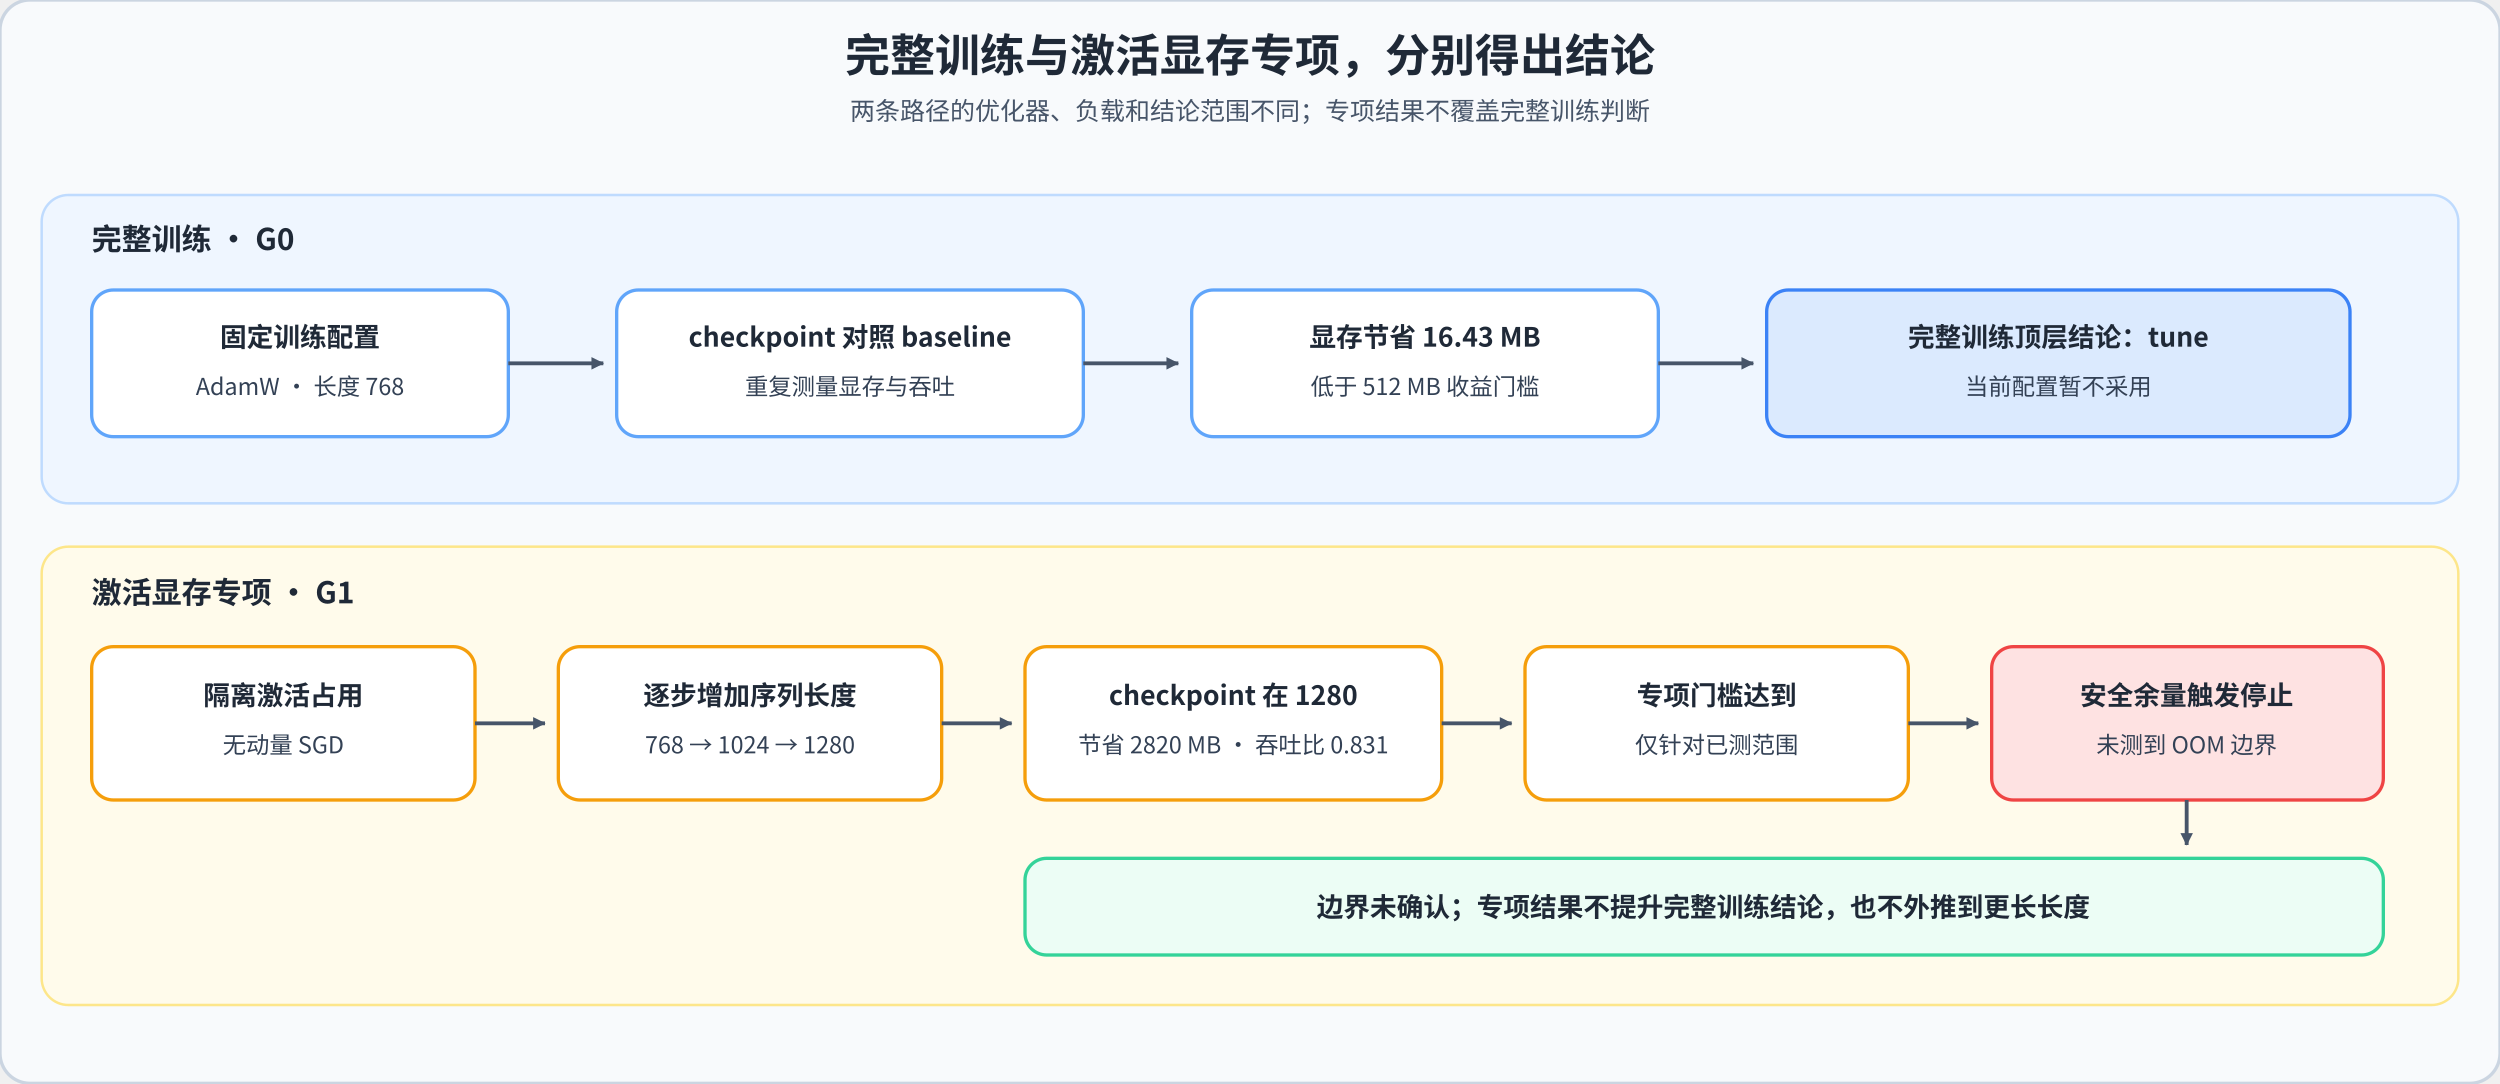
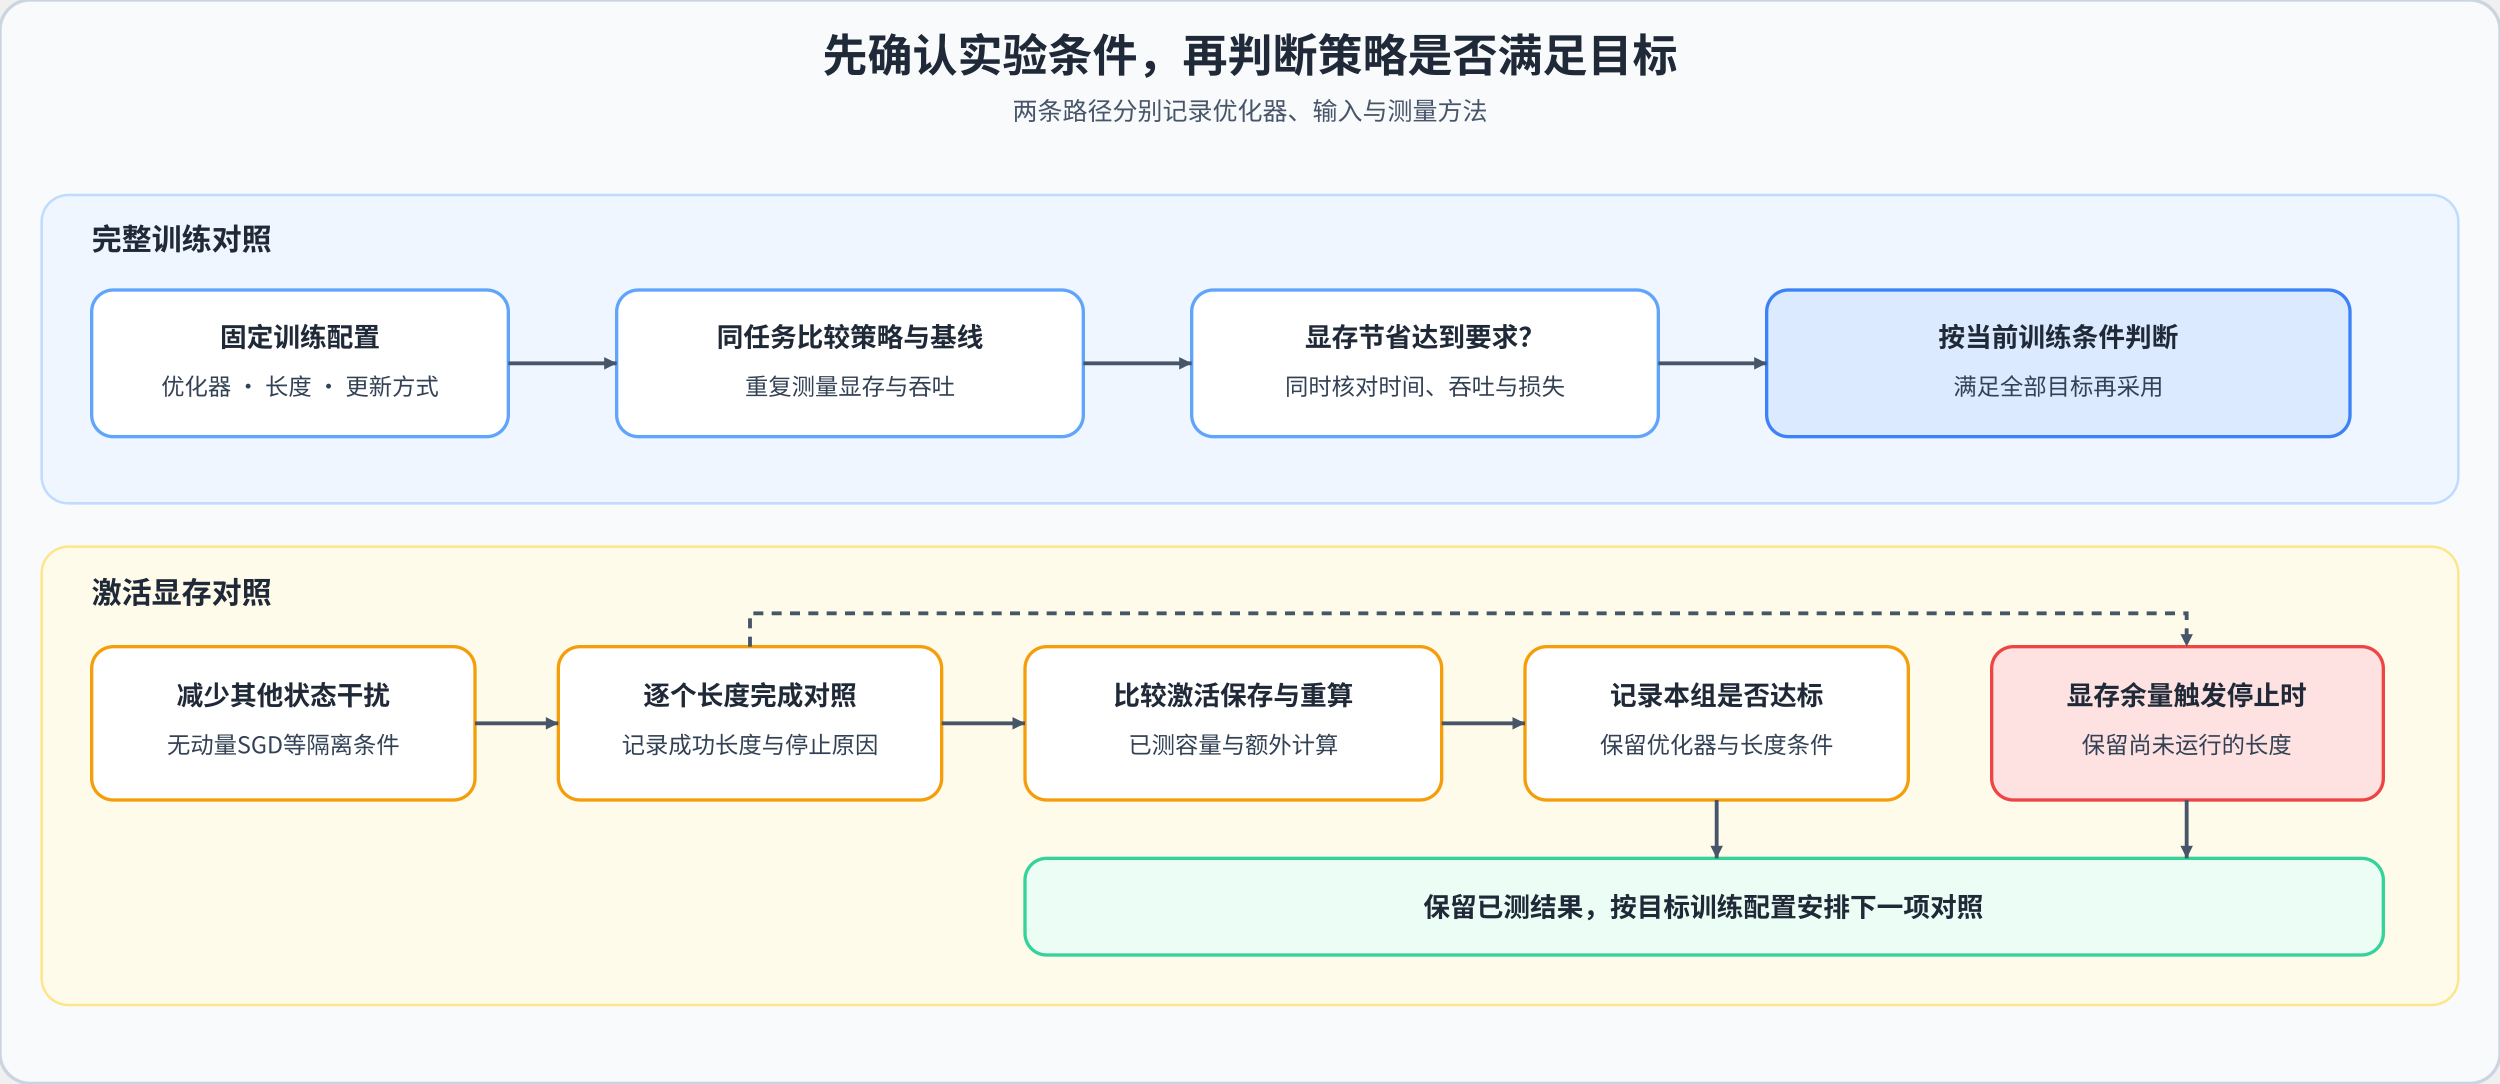
<svg xmlns="http://www.w3.org/2000/svg" width="1500" height="650" viewBox="0 0 1500 650" role="img" aria-labelledby="title desc">
  <defs>
-     <marker id="arrow" viewBox="0 0 12 12" refX="10.5" refY="6" markerWidth="9" markerHeight="9" orient="auto" markerUnits="userSpaceOnUse">
+     <marker id="arrow" viewBox="0 0 12 12" refX="11" refY="6" markerWidth="9" markerHeight="9" orient="auto" markerUnits="userSpaceOnUse">
      <path d="M1 1L11 6L1 11Z" fill="#475569" />
    </marker>
    <style>
      text{font-family:"Noto Sans CJK SC","Microsoft YaHei",sans-serif;fill:#1f2937}
      .title{font-size:27px;font-weight:700}.sub{font-size:15px;fill:#475569}.lane{font-size:18px;font-weight:700}.head{font-size:16px;font-weight:700}.body{font-size:14px;fill:#334155}
      .box{stroke-width:2;rx:13}.flow{fill:none;stroke:#475569;stroke-width:2.3;marker-end:url(#arrow)}
    </style>
  </defs>
  <rect width="1500" height="650" rx="18" fill="#f8fafc" stroke="#cbd5e1" stroke-width="2" />
-   <text x="750" y="43" text-anchor="middle" class="title">完整训练与激活显存专项，分别得出结论</text>
-   <text x="750" y="72" text-anchor="middle" class="sub">两条路径的优化器、负载和结论范围不同；专项结果不覆盖完整训练判断</text>
+   <text x="750" y="43" text-anchor="middle" class="title">先确认实验条件，再判断策略是否满足目标</text>
+   <text x="750" y="72" text-anchor="middle" class="sub">两条路径分别记录优化器、输入与测量方法</text>
  <rect x="25" y="117" width="1450" height="185" rx="16" fill="#eff6ff" stroke="#bfdbfe" stroke-width="1.5" />
-   <text x="55" y="150" class="lane" fill="#0369a1">完整训练 · G0</text>
+   <text x="55" y="150" class="lane" fill="#0369a1">完整训练对照</text>
  <rect x="55" y="174" width="250" height="88" class="box" fill="#ffffff" stroke="#60a5fa" />
  <text x="180" y="208" text-anchor="middle" class="head">固定训练配置</text>
-   <text x="180" y="237" text-anchor="middle" class="body">AdamW · 长度 768</text>
+   <text x="180" y="237" text-anchor="middle" class="body">优化器 · 长度 · 更新方式</text>
  <rect x="370" y="174" width="280" height="88" class="box" fill="#ffffff" stroke="#60a5fa" />
-   <text x="510" y="208" text-anchor="middle" class="head">checkpoint 对照 baseline</text>
+   <text x="510" y="208" text-anchor="middle" class="head">同任务比较策略与基线</text>
  <text x="510" y="237" text-anchor="middle" class="body">重复测量显存与吞吐</text>
  <rect x="715" y="174" width="280" height="88" class="box" fill="#ffffff" stroke="#60a5fa" />
-   <text x="855" y="208" text-anchor="middle" class="head">显存节省 16.43 MB</text>
-   <text x="855" y="237" text-anchor="middle" class="body">低于 512 MB 收益门槛</text>
+   <text x="855" y="208" text-anchor="middle" class="head">显存节省达到要求？</text>
+   <text x="855" y="237" text-anchor="middle" class="body">同时核对时间、吞吐与损失</text>
  <rect x="1060" y="174" width="350" height="88" class="box" fill="#dbeafe" stroke="#3b82f6" />
-   <text x="1235" y="208" text-anchor="middle" class="head">完整训练顶层结论：tune</text>
-   <text x="1235" y="237" text-anchor="middle" class="body">当前配置暂不采用</text>
-   <path d="M305 218H362" class="flow" />
-   <path d="M650 218H707" class="flow" />
-   <path d="M995 218H1052" class="flow" />
+   <text x="1235" y="208" text-anchor="middle" class="head">按当前训练条件判断</text>
+   <text x="1235" y="237" text-anchor="middle" class="body">满足全部目标再采用</text>
+   <path d="M305 218H370" class="flow" />
+   <path d="M650 218H715" class="flow" />
+   <path d="M995 218H1060" class="flow" />
  <rect x="25" y="328" width="1450" height="275" rx="16" fill="#fffbeb" stroke="#fde68a" stroke-width="1.5" />
-   <text x="55" y="362" class="lane" fill="#a16207">激活显存专项 · G1</text>
+   <text x="55" y="362" class="lane" fill="#a16207">激活显存对照</text>
  <rect x="55" y="388" width="230" height="92" class="box" fill="#ffffff" stroke="#f59e0b" />
-   <text x="170" y="423" text-anchor="middle" class="head">隔离激活占用</text>
-   <text x="170" y="452" text-anchor="middle" class="body">无动量 SGD</text>
+   <text x="170" y="423" text-anchor="middle" class="head">减少其他状态干扰</text>
+   <text x="170" y="452" text-anchor="middle" class="body">无动量SGD等隔离条件</text>
  <rect x="335" y="388" width="230" height="92" class="box" fill="#ffffff" stroke="#f59e0b" />
-   <text x="450" y="423" text-anchor="middle" class="head">逐步增加序列长度</text>
-   <text x="450" y="452" text-anchor="middle" class="body">768 → 1024 → 1280</text>
+   <text x="450" y="423" text-anchor="middle" class="head">逐个长度完成对照</text>
+   <text x="450" y="452" text-anchor="middle" class="body">记录成功长度与停止原因</text>
  <rect x="615" y="388" width="250" height="92" class="box" fill="#ffffff" stroke="#f59e0b" />
-   <text x="740" y="423" text-anchor="middle" class="head">checkpoint 在 1280</text>
-   <text x="740" y="452" text-anchor="middle" class="body">节省 2820 MB · 吞吐比 0.831</text>
+   <text x="740" y="423" text-anchor="middle" class="head">比较激活保存与重算</text>
+   <text x="740" y="452" text-anchor="middle" class="body">已测容量与额外计算</text>
  <rect x="915" y="388" width="230" height="92" class="box" fill="#ffffff" stroke="#f59e0b" />
-   <text x="1030" y="423" text-anchor="middle" class="head">专项门槛达到</text>
-   <text x="1030" y="452" text-anchor="middle" class="body">仅针对已测范围</text>
+   <text x="1030" y="423" text-anchor="middle" class="head">记录本组是否达标</text>
+   <text x="1030" y="452" text-anchor="middle" class="body">保留优化器与长度条件</text>
  <rect x="1195" y="388" width="235" height="92" class="box" fill="#fee2e2" stroke="#ef4444" />
-   <text x="1312" y="423" text-anchor="middle" class="head">安全余量触发停止</text>
-   <text x="1312" y="452" text-anchor="middle" class="body">未测到 OOM 边界</text>
-   <path d="M285 434H327" class="flow" />
-   <path d="M565 434H607" class="flow" />
-   <path d="M865 434H907" class="flow" />
-   <path d="M1145 434H1187" class="flow" />
+   <text x="1312" y="423" text-anchor="middle" class="head">显存余量触发停止时</text>
+   <text x="1312" y="452" text-anchor="middle" class="body">保留尚未运行的长度</text>
+   <path d="M285 434H335" class="flow" />
+   <path d="M565 434H615" class="flow" />
+   <path d="M865 434H915" class="flow" />
+   <path d="M450 388V368H1312V388" class="flow" stroke-dasharray="6 5" />
  <rect x="615" y="515" width="815" height="58" class="box" fill="#ecfdf5" stroke="#34d399" />
-   <text x="1022" y="550" text-anchor="middle" class="head">边界未确认；专项结果不提升完整训练结论，也不外推到更长长度</text>
-   <path d="M1312 480V507" class="flow" />
+   <text x="1022" y="550" text-anchor="middle" class="head">保留已测结果，按目标训练配置安排下一项对照</text>
+   <path d="M1030 480V515" class="flow" />
+   <path d="M1312 480V515" class="flow" />
</svg>
